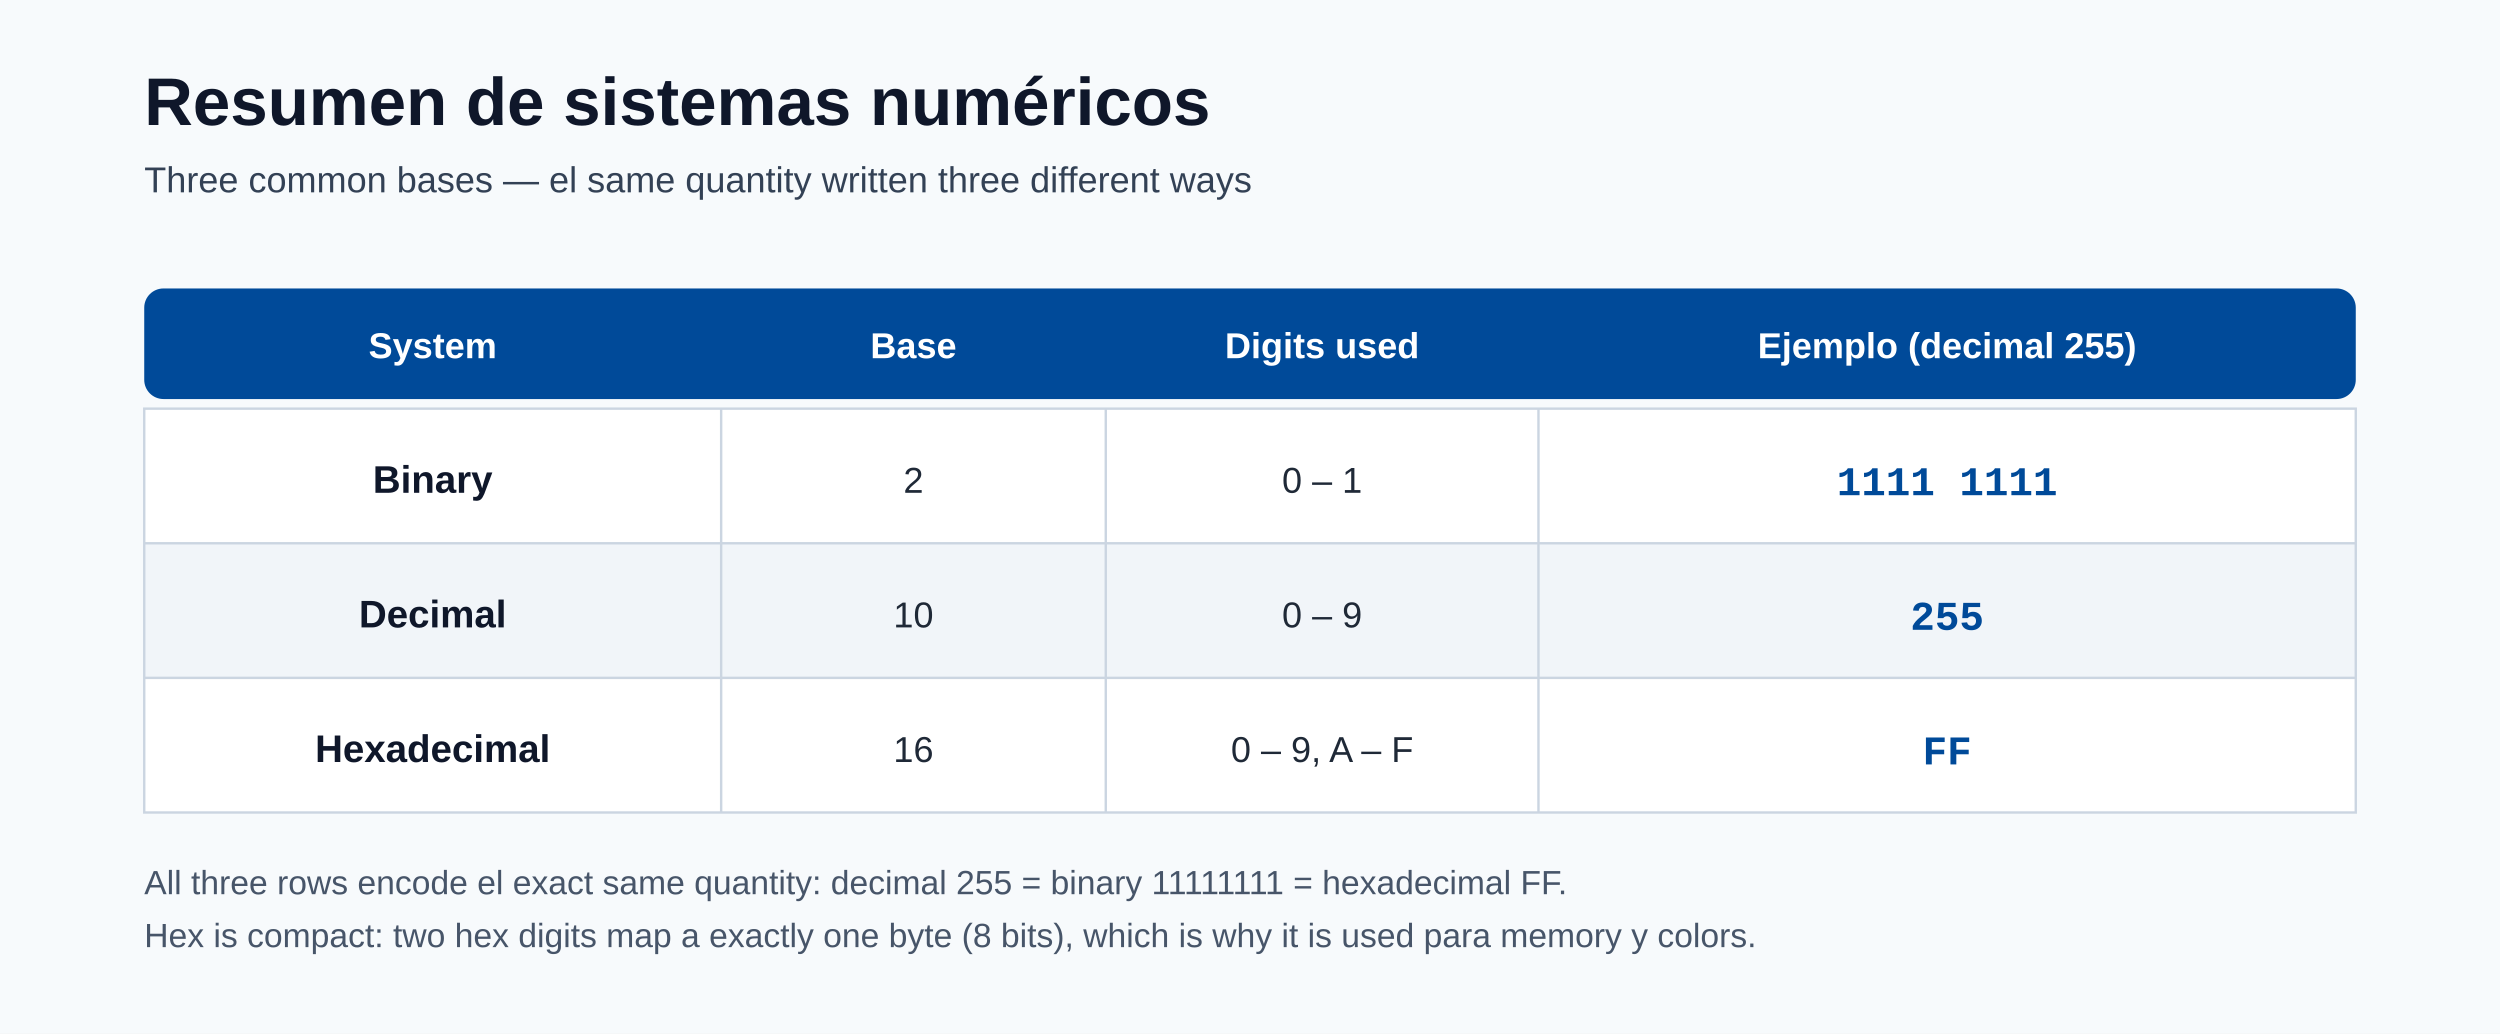
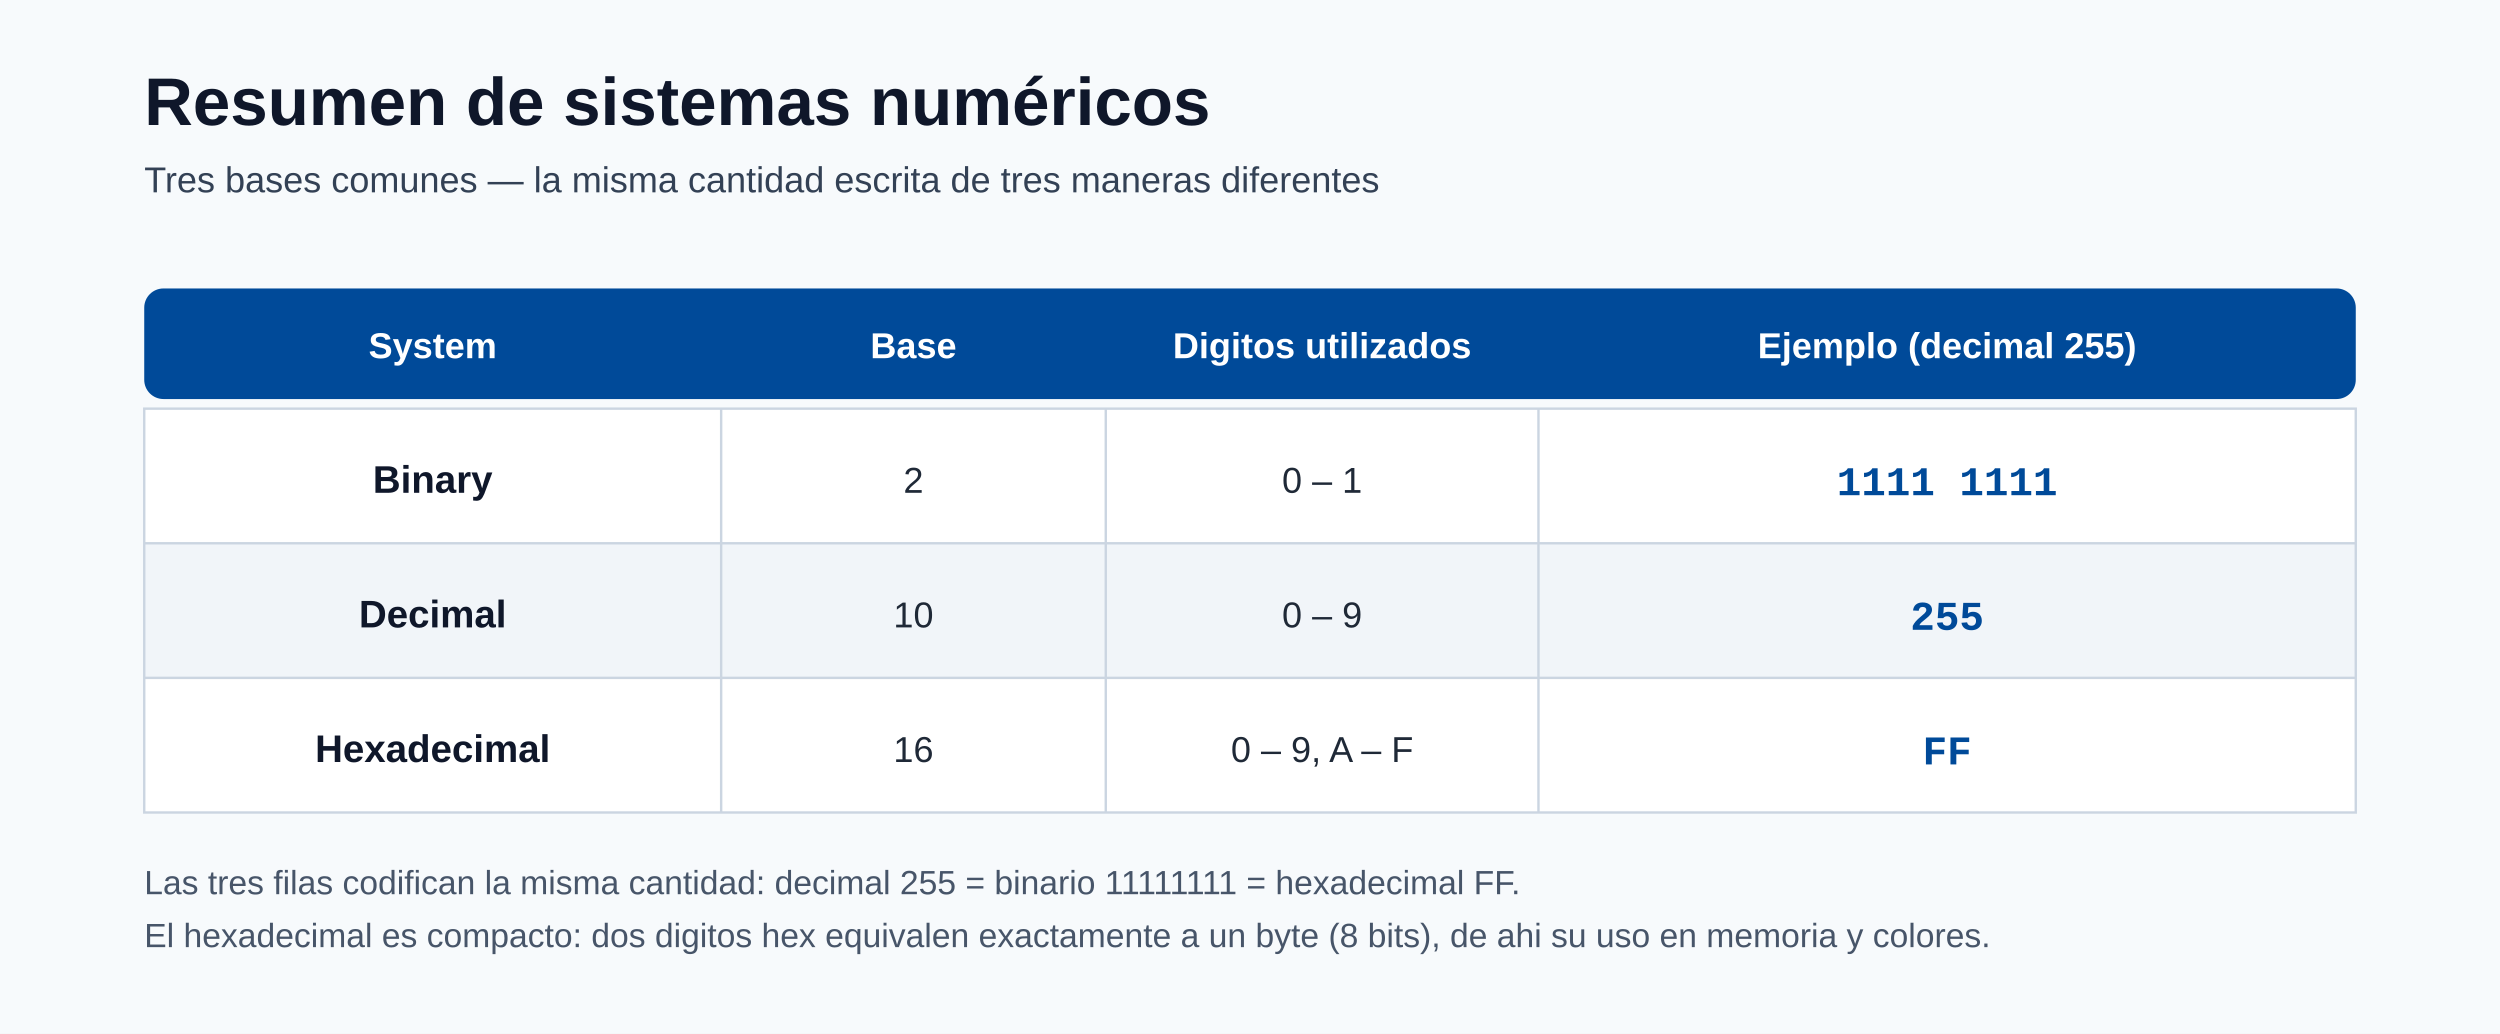
<svg xmlns="http://www.w3.org/2000/svg" width="1040" height="430" viewBox="0 0 1040 430" role="img" aria-labelledby="title desc">
  <defs>
    <style>
      .bg { fill: #f7fafc; }
      .title { fill: #0f172a; font-family: Segoe UI, Arial, sans-serif; font-size: 28px; font-weight: 700; }
      .subtitle { fill: #334155; font-family: Segoe UI, Arial, sans-serif; font-size: 15px; }
      .chead { font-family: Segoe UI, Arial, sans-serif; font-size: 15px; font-weight: 700; fill: #ffffff; }
      .cell { font-family: Segoe UI, Arial, sans-serif; font-size: 15px; fill: #1f2937; }
      .cellb { font-family: Segoe UI, Arial, sans-serif; font-size: 16px; font-weight: 700; fill: #0f172a; }
      .mono { font-family: Consolas, "Courier New", monospace; font-size: 17px; font-weight: 700; fill: #004a99; }
      .note { font-family: Segoe UI, Arial, sans-serif; font-size: 14px; fill: #475569; }
      .grid { stroke: #cbd5e1; stroke-width: 1; }
    </style>
  </defs>
  <rect class="bg" x="0" y="0" width="1040" height="430" />
  <text class="title" x="60" y="52">Resumen de sistemas numéricos</text>
-   <text class="subtitle" x="60" y="80">Three common bases — el same quantity written three different ways</text>
+   <text class="subtitle" x="60" y="80">Tres bases comunes — la misma cantidad escrita de tres maneras diferentes</text>
  <rect x="60" y="120" width="920" height="46" rx="8" fill="#004a99" />
  <text class="chead" x="180" y="149" text-anchor="middle">System</text>
  <text class="chead" x="380" y="149" text-anchor="middle">Base</text>
-   <text class="chead" x="550" y="149" text-anchor="middle">Digits used</text>
+   <text class="chead" x="550" y="149" text-anchor="middle">Digitos utilizados</text>
  <text class="chead" x="810" y="149" text-anchor="middle">Ejemplo (decimal 255)</text>
  <rect x="60" y="170" width="920" height="56" fill="#ffffff" />
  <rect x="60" y="226" width="920" height="56" fill="#f1f5f9" />
  <rect x="60" y="282" width="920" height="56" fill="#ffffff" />
  <text class="cellb" x="180" y="205" text-anchor="middle">Binary</text>
  <text class="cell" x="380" y="205" text-anchor="middle">2</text>
  <text class="cell" x="550" y="205" text-anchor="middle">0 – 1</text>
  <text class="mono" x="810" y="206" text-anchor="middle">1111 1111</text>
  <text class="cellb" x="180" y="261" text-anchor="middle">Decimal</text>
  <text class="cell" x="380" y="261" text-anchor="middle">10</text>
  <text class="cell" x="550" y="261" text-anchor="middle">0 – 9</text>
  <text class="mono" x="810" y="262" text-anchor="middle">255</text>
  <text class="cellb" x="180" y="317" text-anchor="middle">Hexadecimal</text>
  <text class="cell" x="380" y="317" text-anchor="middle">16</text>
  <text class="cell" x="550" y="317" text-anchor="middle">0 – 9, A – F</text>
  <text class="mono" x="810" y="318" text-anchor="middle">FF</text>
  <rect x="60" y="170" width="920" height="168" fill="none" class="grid" />
  <line class="grid" x1="60" y1="226" x2="980" y2="226" />
  <line class="grid" x1="60" y1="282" x2="980" y2="282" />
  <line class="grid" x1="300" y1="170" x2="300" y2="338" />
  <line class="grid" x1="460" y1="170" x2="460" y2="338" />
  <line class="grid" x1="640" y1="170" x2="640" y2="338" />
-   <text class="note" x="60" y="372">All three rows encode el exact same quantity: decimal 255 = binary 11111111 = hexadecimal FF.</text>
-   <text class="note" x="60" y="394">Hex is compact: two hex digits map a exactly one byte (8 bits), which is why it is used para memory y colors.</text>
+   <text class="note" x="60" y="372">Las tres filas codifican la misma cantidad: decimal 255 = binario 11111111 = hexadecimal FF.</text>
+   <text class="note" x="60" y="394">El hexadecimal es compacto: dos digitos hex equivalen exactamente a un byte (8 bits), de ahi su uso en memoria y colores.</text>
</svg>
